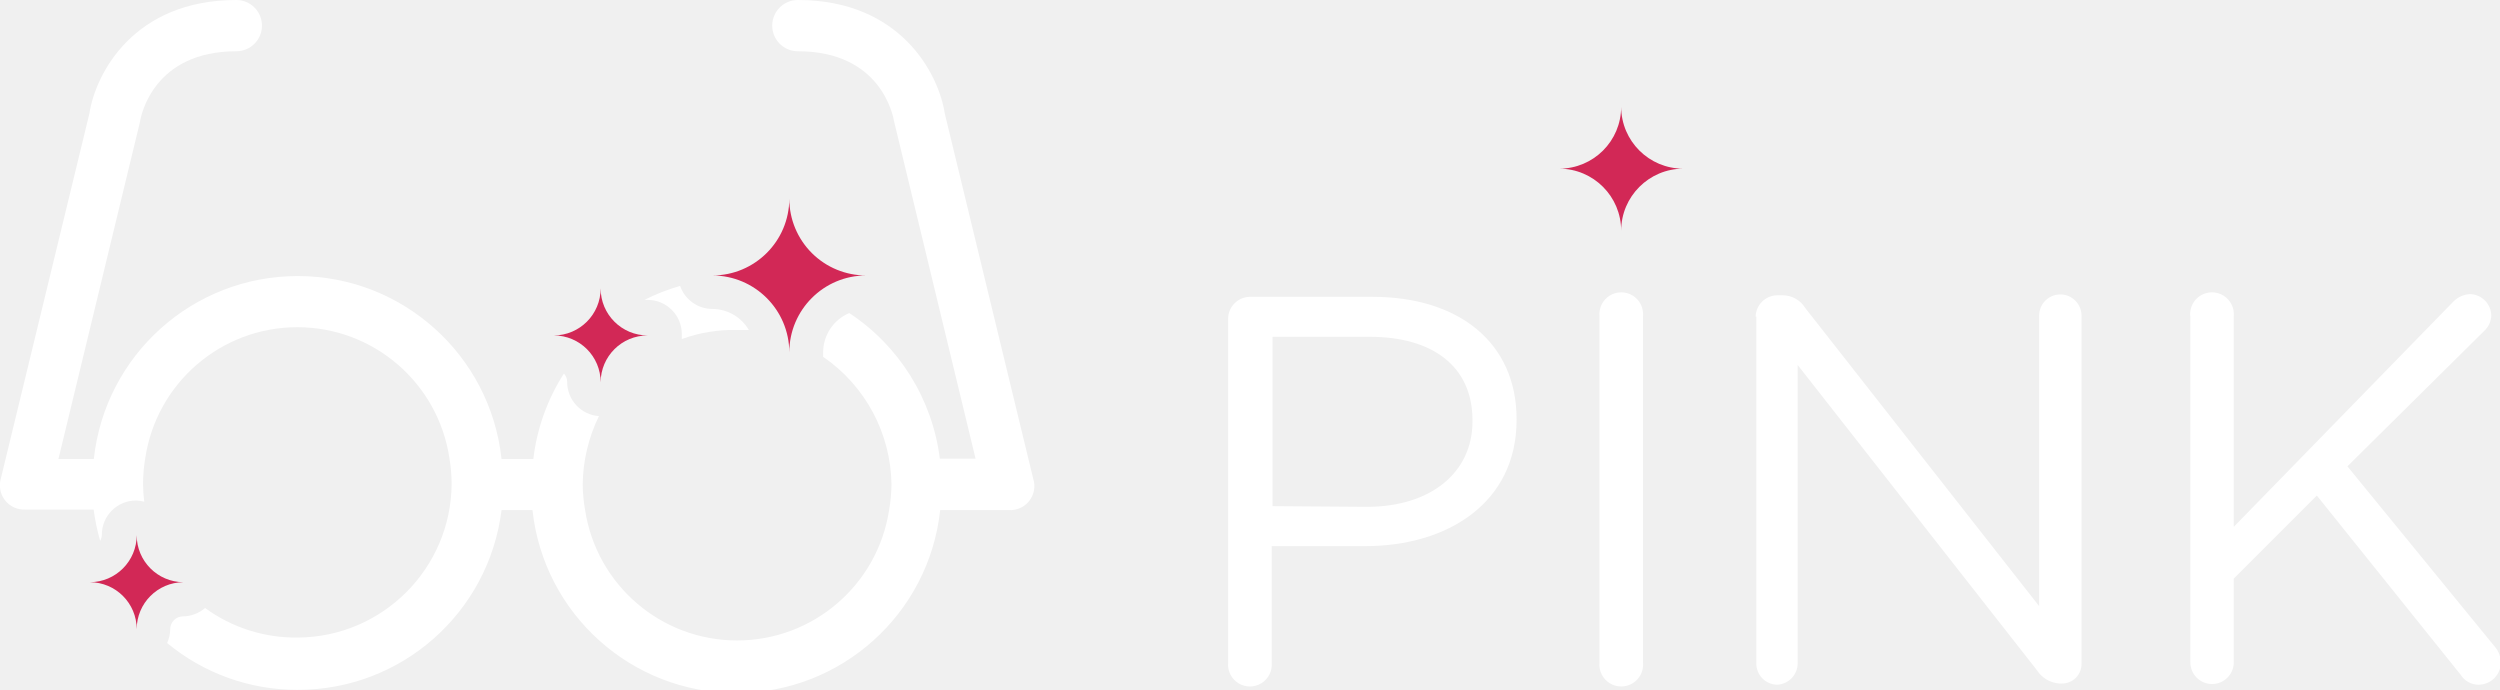
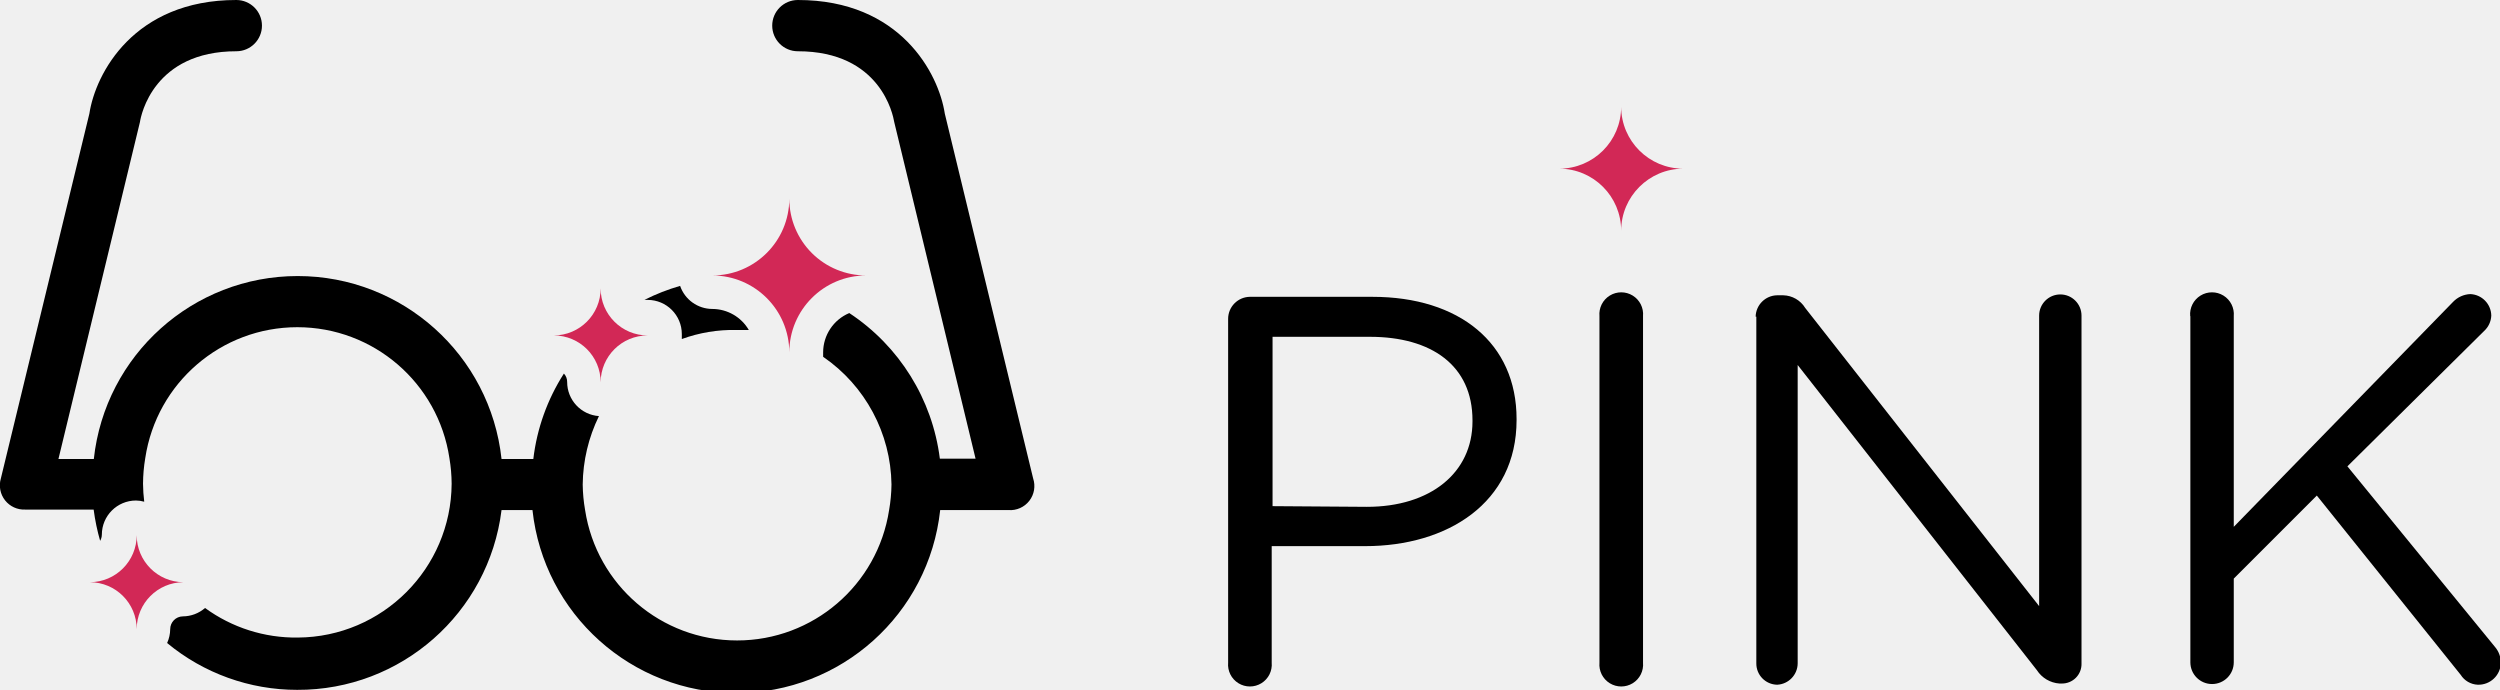
<svg xmlns="http://www.w3.org/2000/svg" id="Layer_2" data-name="Layer 2" viewBox="0 0 146.3 40.37">
-   <path fill="#ffffff" d="M71.87,18.66a1.29,1.29,0,0,1,1.26-1.29h7.18c5.09,0,8.44,2.71,8.44,7.15v.06c0,4.86-4.06,7.38-8.86,7.38H74.42v6.82a1.28,1.28,0,1,1-2.55,0V18.66Zm8.12,11c3.73,0,6.18-2,6.18-5v-.06c0-3.22-2.41-4.89-6-4.89h-5.7v9.91Z" transform="translate(0)" />
-   <path fill="#ffffff" d="M93.6,18.5a1.28,1.28,0,1,1,2.55,0V38.78a1.28,1.28,0,1,1-2.55,0Z" transform="translate(0)" />
-   <path fill="#ffffff" d="M102.74,18.53A1.28,1.28,0,0,1,104,17.28h.35a1.55,1.55,0,0,1,1.29.74l13.69,17.45v-17a1.24,1.24,0,1,1,2.48,0V38.82A1.14,1.14,0,0,1,120.65,40h-.13a1.71,1.71,0,0,1-1.32-.78l-14-17.86V38.82A1.26,1.26,0,0,1,104,40.07a1.24,1.24,0,0,1-1.22-1.25V18.53Z" transform="translate(0)" />
-   <path fill="#ffffff" d="M128.17,18.5a1.28,1.28,0,1,1,2.55,0V30.83l12.84-13.17a1.48,1.48,0,0,1,1-.45,1.28,1.28,0,0,1,1.23,1.26,1.29,1.29,0,0,1-.42.9l-8,7.92L146,37.85a1.44,1.44,0,0,1,.35.94A1.31,1.31,0,0,1,145,40.07a1.24,1.24,0,0,1-1-.58L135.58,29l-4.86,4.86v4.9a1.27,1.27,0,1,1-2.54,0V18.5Z" transform="translate(0)" />
+   <path d="M71.87,18.66a1.29,1.29,0,0,1,1.26-1.29h7.18c5.09,0,8.44,2.71,8.44,7.15v.06c0,4.86-4.06,7.38-8.86,7.38H74.42v6.82a1.28,1.28,0,1,1-2.55,0V18.66Zm8.12,11c3.73,0,6.18-2,6.18-5v-.06c0-3.22-2.41-4.89-6-4.89h-5.7v9.91Z" transform="translate(0)" />
+   <path d="M93.6,18.5a1.28,1.28,0,1,1,2.55,0V38.78a1.28,1.28,0,1,1-2.55,0Z" transform="translate(0)" />
+   <path d="M102.74,18.53A1.28,1.28,0,0,1,104,17.28h.35a1.55,1.55,0,0,1,1.29.74l13.69,17.45v-17a1.24,1.24,0,1,1,2.48,0V38.82A1.14,1.14,0,0,1,120.65,40h-.13a1.71,1.71,0,0,1-1.32-.78l-14-17.86V38.82A1.26,1.26,0,0,1,104,40.07a1.24,1.24,0,0,1-1.22-1.25V18.53Z" transform="translate(0)" />
+   <path d="M128.17,18.5a1.28,1.28,0,1,1,2.55,0V30.83l12.84-13.17a1.48,1.48,0,0,1,1-.45,1.28,1.28,0,0,1,1.23,1.26,1.29,1.29,0,0,1-.42.9l-8,7.92L146,37.85a1.44,1.44,0,0,1,.35.94A1.31,1.31,0,0,1,145,40.07a1.24,1.24,0,0,1-1-.58L135.58,29l-4.86,4.86v4.9a1.27,1.27,0,1,1-2.54,0V18.5Z" transform="translate(0)" />
  <path fill="#d22856" d="M98.5,9.87a3.63,3.63,0,0,1-3.63-3.62,3.62,3.62,0,0,1-3.62,3.62,3.63,3.63,0,0,1,3.62,3.63A3.64,3.64,0,0,1,98.5,9.87Z" transform="translate(0)" />
-   <path fill="#ffffff" d="M43.09,19.31c.25,0,.49,0,.73,0a2.48,2.48,0,0,0-2.13-1.23,2,2,0,0,1-1.89-1.35,12.09,12.09,0,0,0-2.09.82l.19,0a2,2,0,0,1,2,2,2.83,2.83,0,0,1,0,.29A8.8,8.8,0,0,1,43.09,19.31Z" transform="translate(0)" />
-   <path fill="#ffffff" d="M60.46,28,55.29,6.65C54.93,4.3,52.69,0,46.69,0a1.5,1.5,0,0,0,0,3c4.85,0,5.57,3.73,5.64,4.14l4.76,19.7H55a12,12,0,0,0-5.3-8.52,2.5,2.5,0,0,0-1.53,2.3,2.06,2.06,0,0,1,0,.26,9.21,9.21,0,0,1,4,7.47,9.3,9.3,0,0,1-.14,1.5,9,9,0,0,1-17.79,0,9.3,9.3,0,0,1-.14-1.5,9.34,9.34,0,0,1,.95-4,2,2,0,0,1-1.86-2,.71.71,0,0,0-.19-.49,11.84,11.84,0,0,0-1.79,5H29.35a12,12,0,0,0-23.86,0H3.42L8.19,7.14C8.25,6.73,9,3,13.83,3a1.5,1.5,0,0,0,0-3c-6,0-8.24,4.3-8.6,6.65L.05,28a1.42,1.42,0,0,0,1.43,1.82h4a12.65,12.65,0,0,0,.38,1.83.75.75,0,0,0,.1-.36,2,2,0,0,1,2-2,1.85,1.85,0,0,1,.48.07,9.1,9.1,0,0,1-.07-1.05,9.29,9.29,0,0,1,.13-1.5,9,9,0,0,1,17.8,0,9.29,9.29,0,0,1,.13,1.5,9.06,9.06,0,0,1-9,9A9,9,0,0,1,12,35.58a2,2,0,0,1-1.3.49.75.75,0,0,0-.74.75,2,2,0,0,1-.18.81,11.91,11.91,0,0,0,7.61,2.74A12,12,0,0,0,29.35,29.85h1.81a12,12,0,0,0,23.86,0h4A1.41,1.41,0,0,0,60.46,28Z" transform="translate(0)" />
+   <path d="M43.09,19.31c.25,0,.49,0,.73,0a2.48,2.48,0,0,0-2.13-1.23,2,2,0,0,1-1.89-1.35,12.09,12.09,0,0,0-2.09.82l.19,0a2,2,0,0,1,2,2,2.83,2.83,0,0,1,0,.29A8.8,8.8,0,0,1,43.09,19.31Z" transform="translate(0)" />
+   <path d="M60.46,28,55.29,6.65C54.93,4.3,52.69,0,46.69,0a1.5,1.5,0,0,0,0,3c4.85,0,5.57,3.73,5.64,4.14l4.76,19.7H55a12,12,0,0,0-5.3-8.52,2.5,2.5,0,0,0-1.53,2.3,2.06,2.06,0,0,1,0,.26,9.21,9.21,0,0,1,4,7.47,9.3,9.3,0,0,1-.14,1.5,9,9,0,0,1-17.79,0,9.3,9.3,0,0,1-.14-1.5,9.34,9.34,0,0,1,.95-4,2,2,0,0,1-1.86-2,.71.71,0,0,0-.19-.49,11.84,11.84,0,0,0-1.79,5H29.35a12,12,0,0,0-23.86,0H3.42L8.19,7.14C8.25,6.73,9,3,13.83,3a1.5,1.5,0,0,0,0-3c-6,0-8.24,4.3-8.6,6.65L.05,28a1.42,1.42,0,0,0,1.43,1.82h4a12.65,12.65,0,0,0,.38,1.83.75.75,0,0,0,.1-.36,2,2,0,0,1,2-2,1.85,1.85,0,0,1,.48.07,9.1,9.1,0,0,1-.07-1.05,9.29,9.29,0,0,1,.13-1.5,9,9,0,0,1,17.8,0,9.29,9.29,0,0,1,.13,1.5,9.06,9.06,0,0,1-9,9A9,9,0,0,1,12,35.58a2,2,0,0,1-1.3.49.75.75,0,0,0-.74.75,2,2,0,0,1-.18.81,11.91,11.91,0,0,0,7.61,2.74A12,12,0,0,0,29.35,29.85h1.81a12,12,0,0,0,23.86,0h4A1.41,1.41,0,0,0,60.46,28Z" transform="translate(0)" />
  <path fill="#d22856" d="M50.69,16.12a4.49,4.49,0,0,1-4.5-4.49,4.5,4.5,0,0,1-4.5,4.49,4.51,4.51,0,0,1,4.5,4.5A4.5,4.5,0,0,1,50.69,16.12Z" transform="translate(0)" />
  <path fill="#d22856" d="M37.9,19.63a2.75,2.75,0,0,1-2.75-2.75,2.75,2.75,0,0,1-2.74,2.75,2.74,2.74,0,0,1,2.74,2.74A2.75,2.75,0,0,1,37.9,19.63Z" transform="translate(0)" />
  <path fill="#d22856" d="M10.73,34.07A2.75,2.75,0,0,1,8,31.32a2.75,2.75,0,0,1-2.74,2.75A2.75,2.75,0,0,1,8,36.82,2.75,2.75,0,0,1,10.73,34.07Z" transform="translate(0)" />
</svg>
